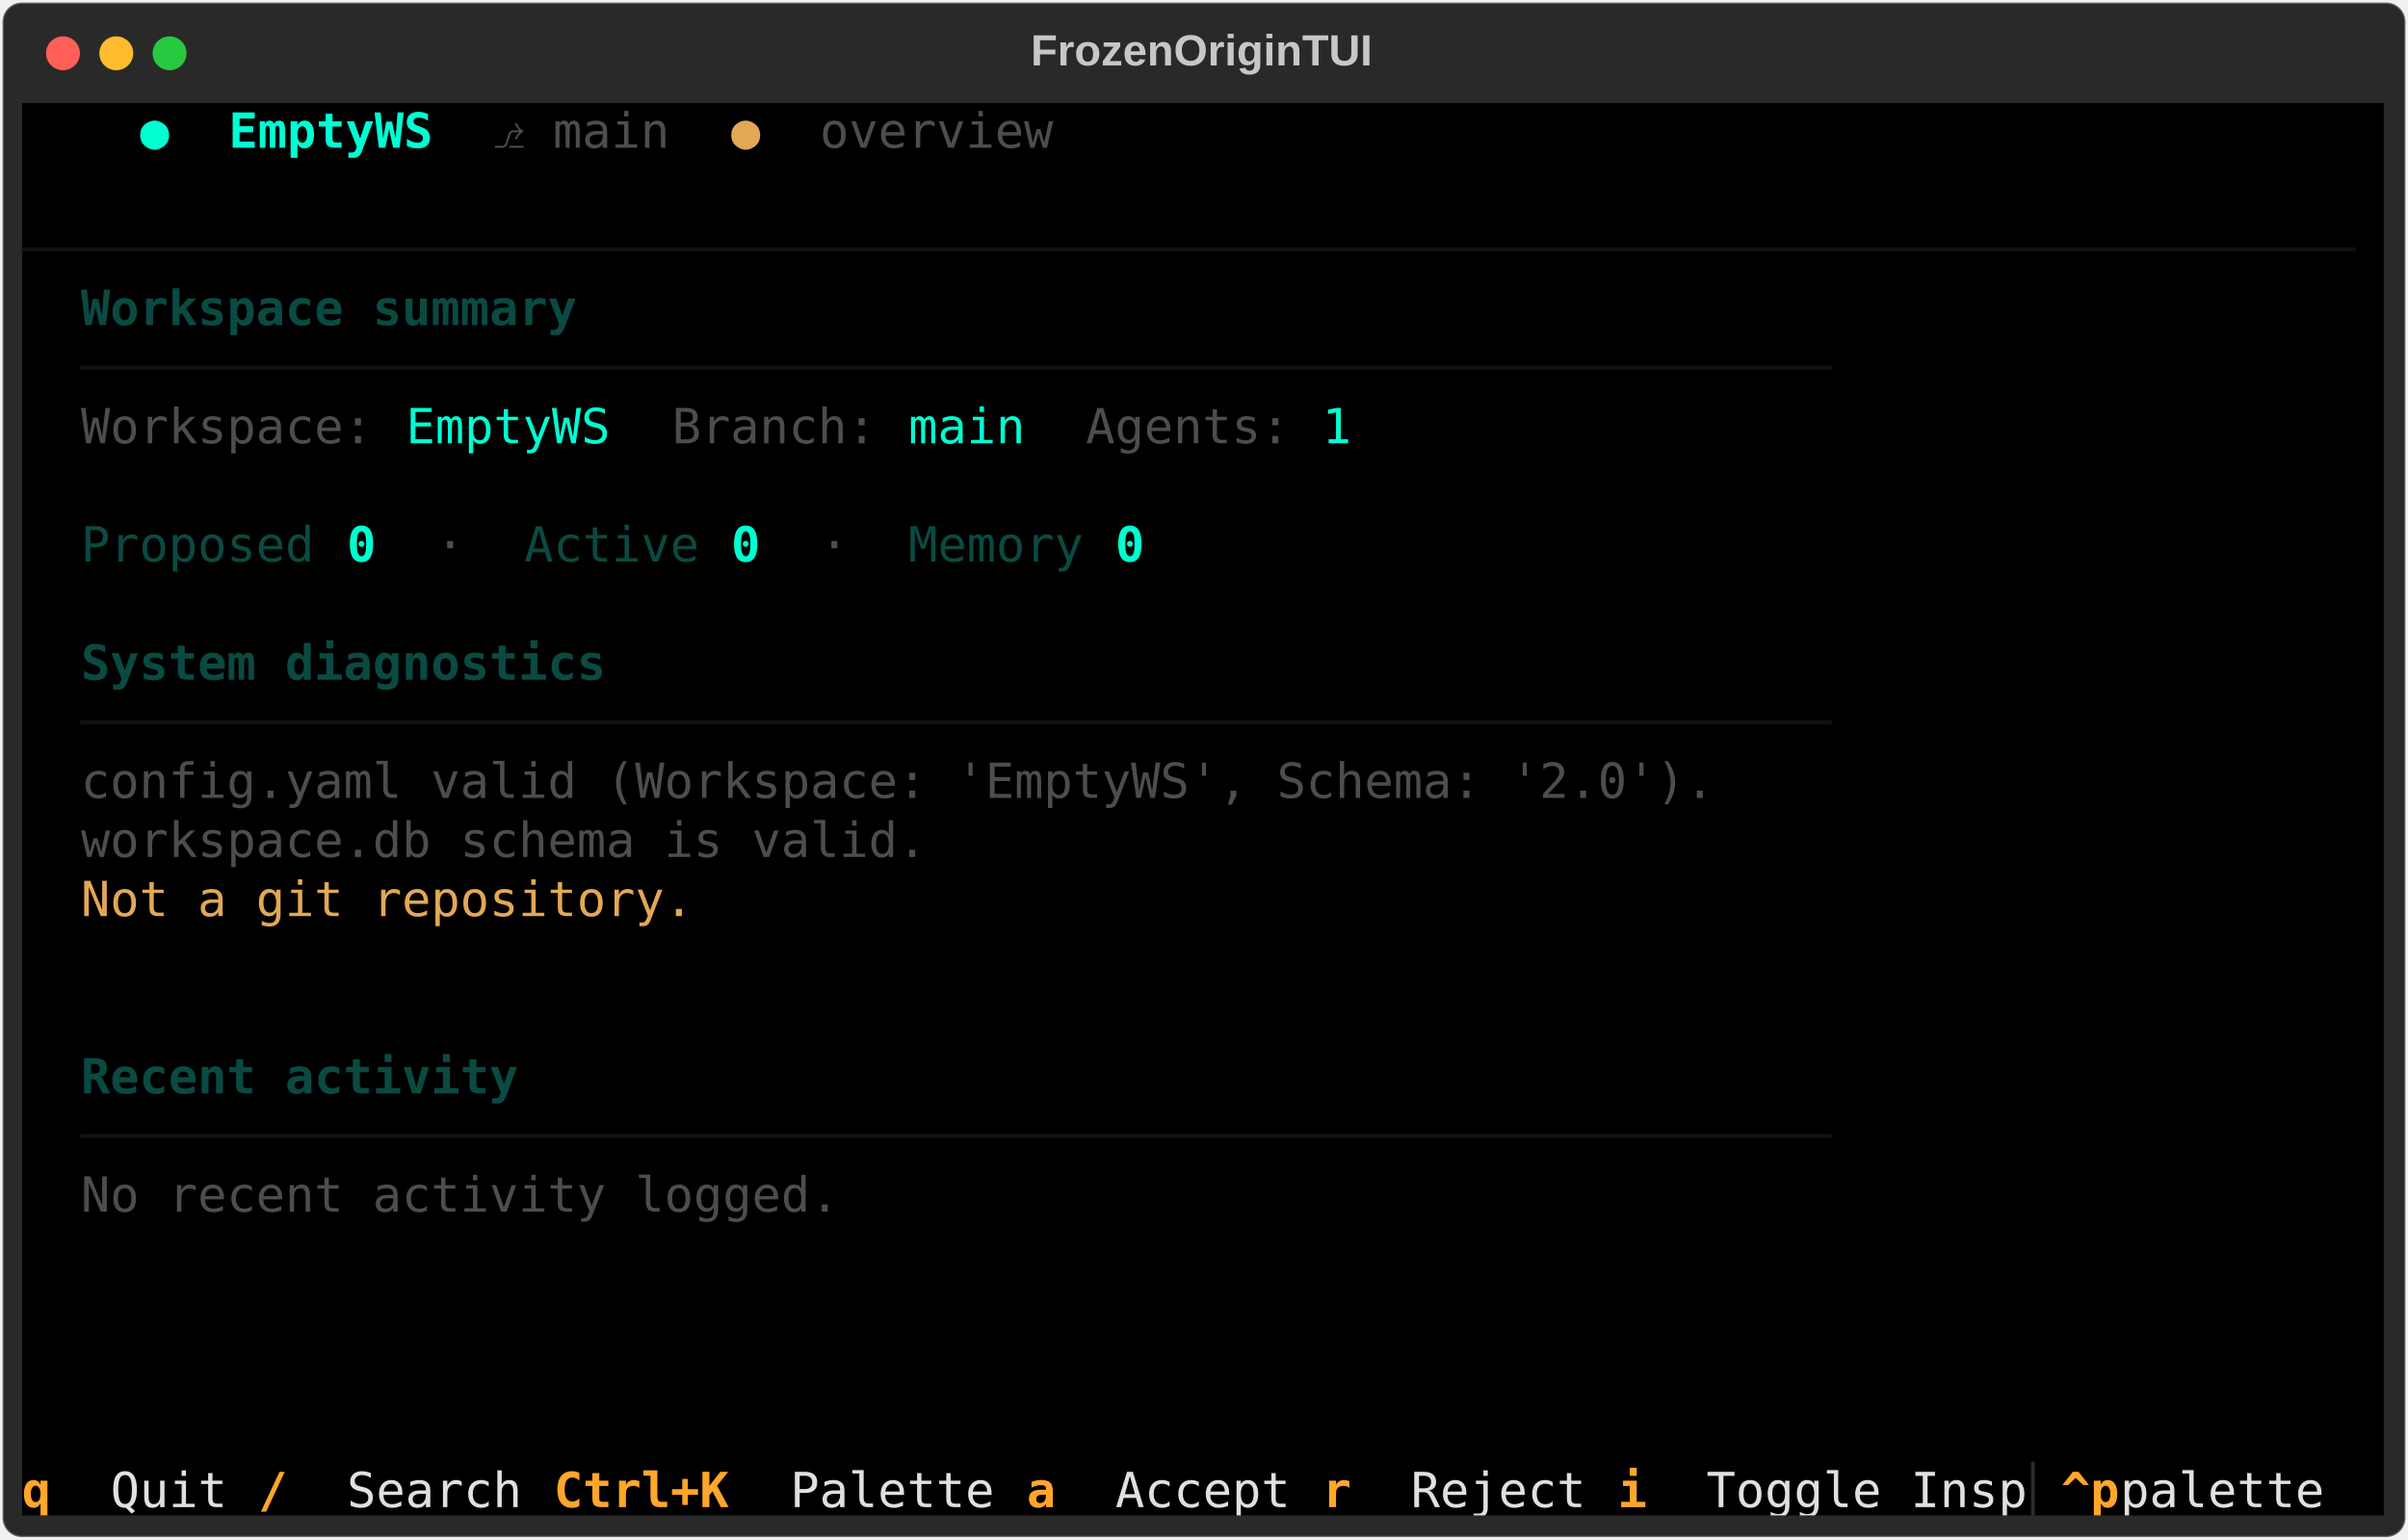
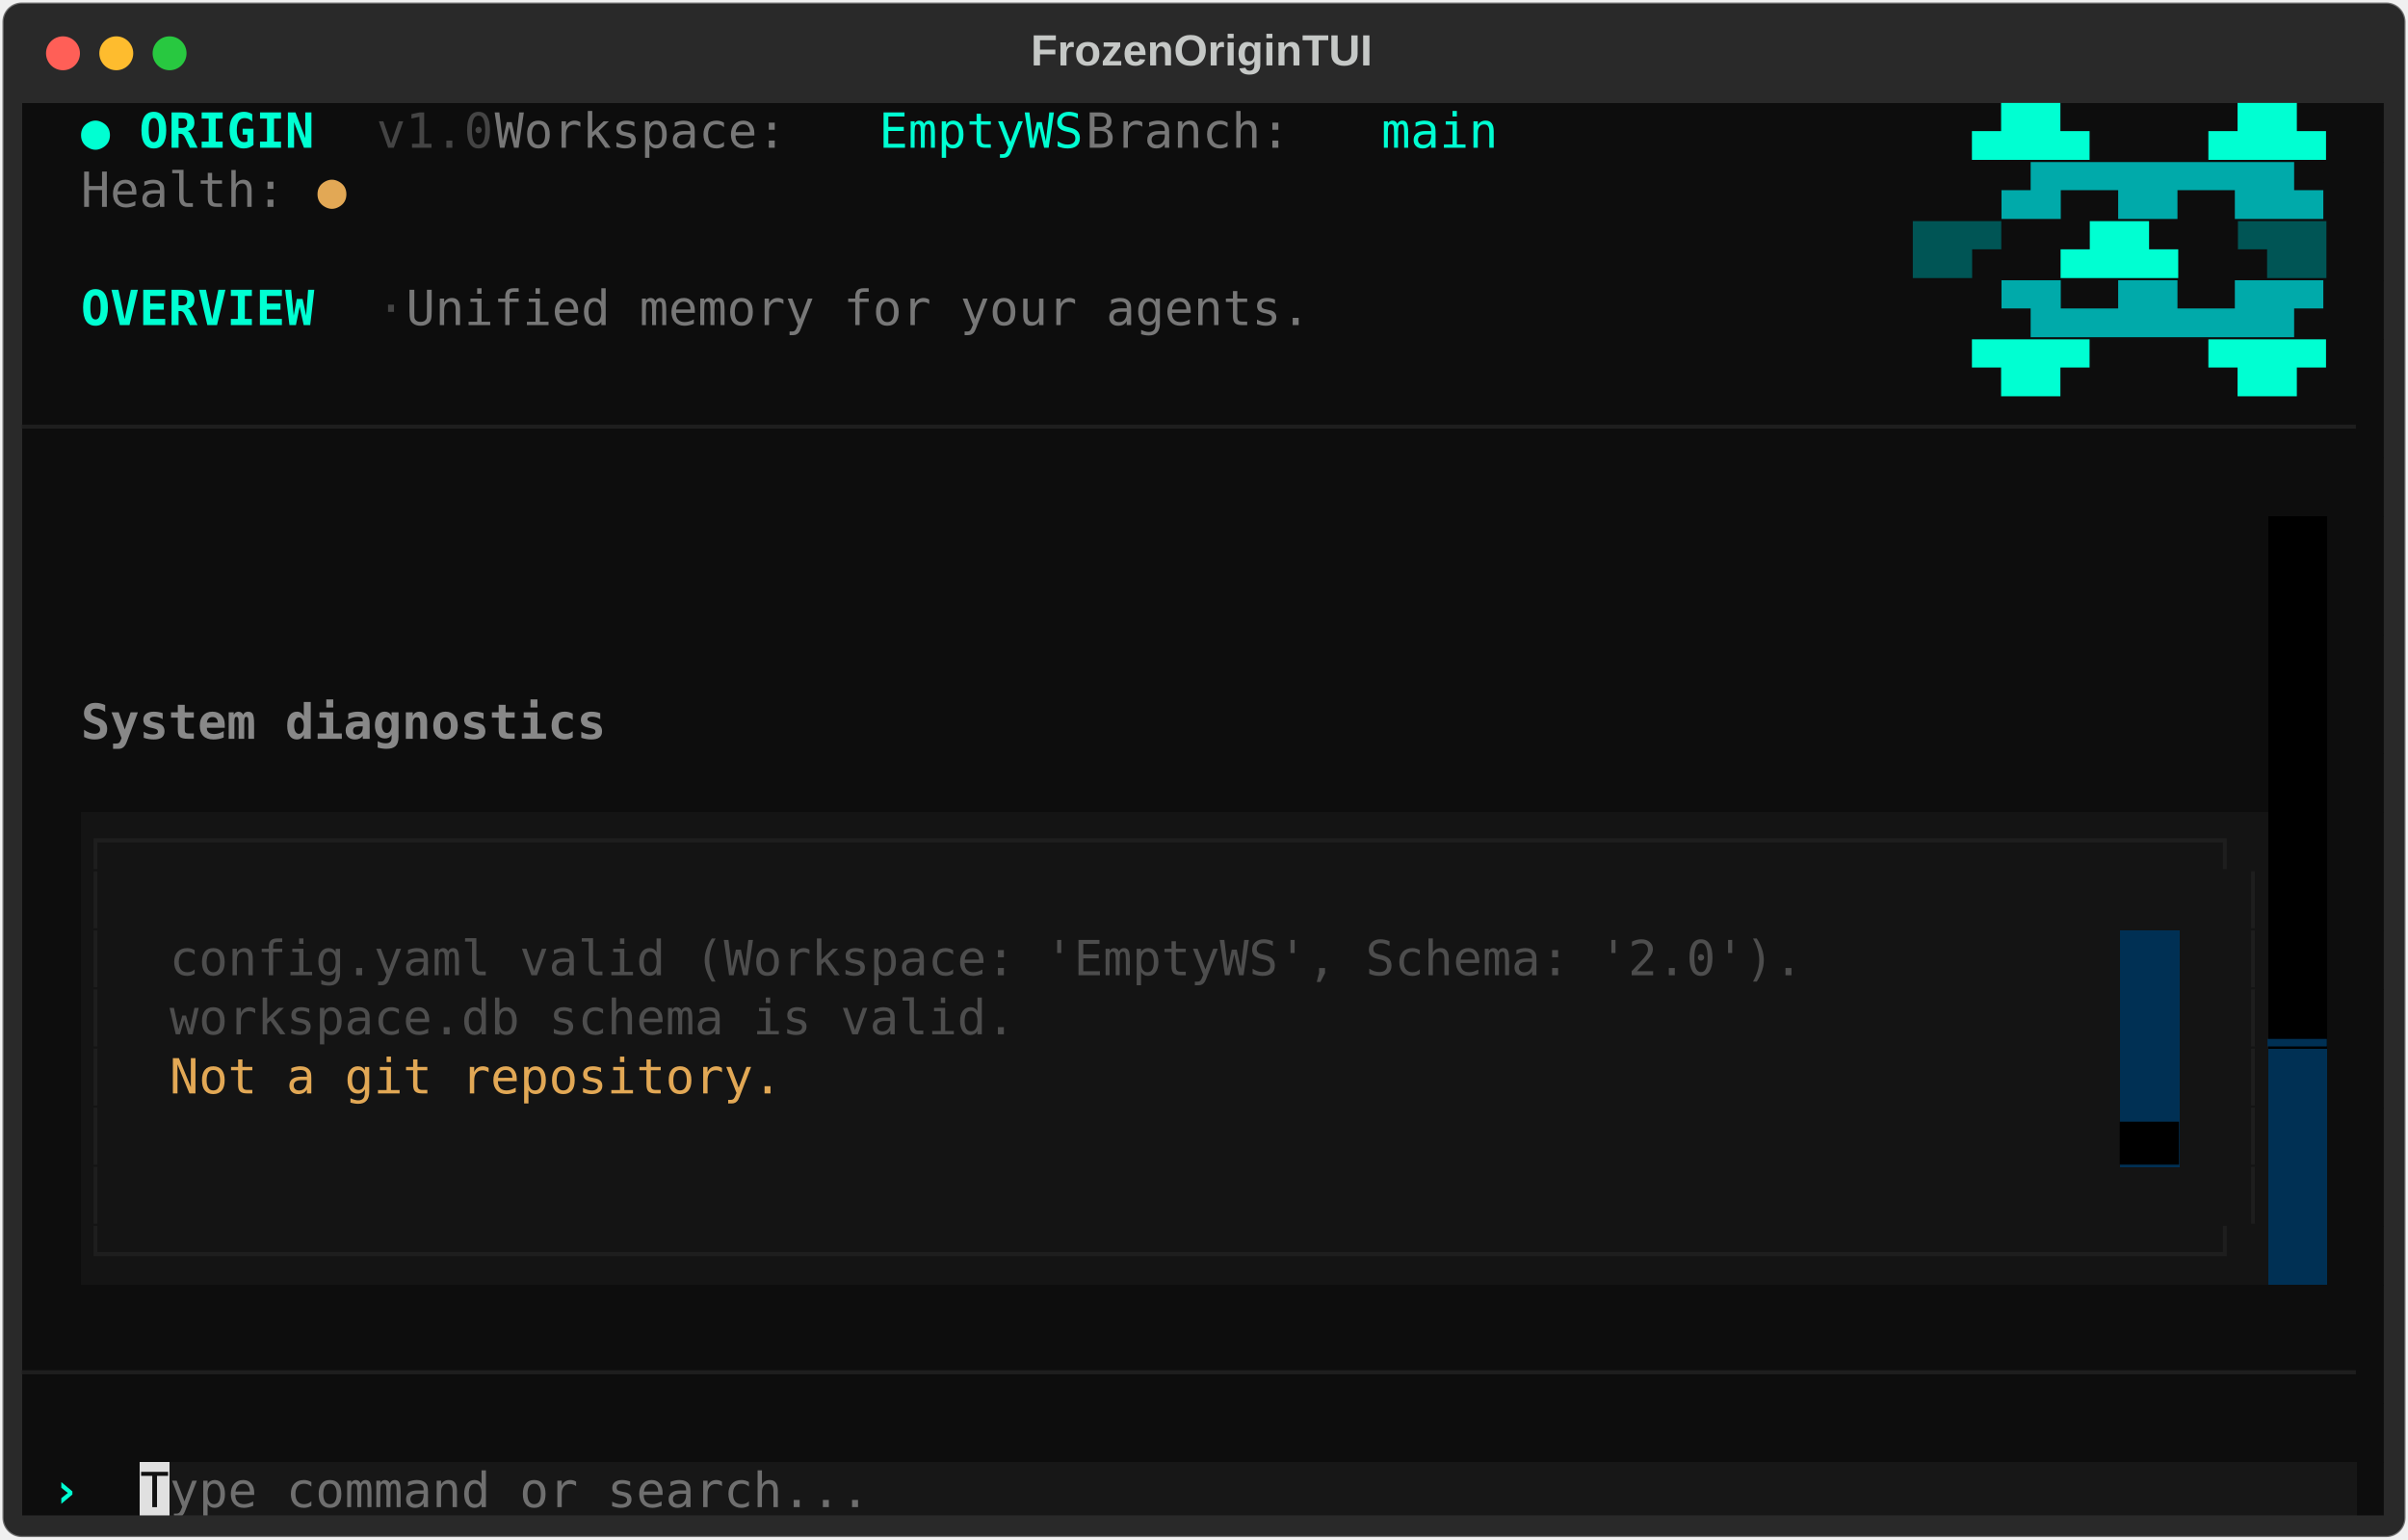
<svg xmlns="http://www.w3.org/2000/svg" class="rich-terminal" viewBox="0 0 994 635.6">
  <style>

    @font-face {
        font-family: "Fira Code";
        src: local("FiraCode-Regular"),
                url("https://cdnjs.cloudflare.com/ajax/libs/firacode/6.2.0/woff2/FiraCode-Regular.woff2") format("woff2"),
                url("https://cdnjs.cloudflare.com/ajax/libs/firacode/6.2.0/woff/FiraCode-Regular.woff") format("woff");
        font-style: normal;
        font-weight: 400;
    }
    @font-face {
        font-family: "Fira Code";
        src: local("FiraCode-Bold"),
                url("https://cdnjs.cloudflare.com/ajax/libs/firacode/6.2.0/woff2/FiraCode-Bold.woff2") format("woff2"),
                url("https://cdnjs.cloudflare.com/ajax/libs/firacode/6.2.0/woff/FiraCode-Bold.woff") format("woff");
        font-style: bold;
        font-weight: 700;
    }

    .terminal-matrix {
        font-family: Fira Code, monospace;
        font-size: 20px;
        line-height: 24.4px;
        font-variant-east-asian: full-width;
    }

    .terminal-title {
        font-size: 18px;
        font-weight: bold;
        font-family: arial;
    }

    .terminal-r1 { fill: #c5c8c6 }
- .terminal-r2 { fill: #4d4d4d }
- .terminal-r3 { fill: #00ffd2;font-weight: bold }
- .terminal-r4 { fill: #e2a855 }
- .terminal-r5 { fill: #111111 }
- .terminal-r6 { fill: #0a4a42;font-weight: bold }
- .terminal-r7 { fill: #e0e0e0 }
- .terminal-r8 { fill: #00ffd2 }
- .terminal-r9 { fill: #0a4a42 }
- .terminal-r10 { fill: #ffa62b;font-weight: bold }
- .terminal-r11 { fill: #2c2c2c }
+ .terminal-r2 { fill: #00ffd2;font-weight: bold }
+ .terminal-r3 { fill: #777777 }
+ .terminal-r4 { fill: #444444 }
+ .terminal-r5 { fill: #00ffd2 }
+ .terminal-r6 { fill: #e2a855 }
+ .terminal-r7 { fill: #00aaaa }
+ .terminal-r8 { fill: #005555 }
+ .terminal-r9 { fill: #1e1e1e }
+ .terminal-r10 { fill: #c0c0c0 }
+ .terminal-r11 { fill: #e0e0e0 }
+ .terminal-r12 { fill: #888888;font-weight: bold }
+ .terminal-r13 { fill: #4d4d4d }
+ .terminal-r14 { fill: #141414 }
+ .terminal-r15 { fill: #003054 }
+ .terminal-r16 { fill: #0d0d0d }
+ .terminal-r17 { fill: #000000 }
+ .terminal-r18 { fill: #121212 }
+ .terminal-r19 { fill: #6f6f6f }
+ .terminal-r20 { fill: #ffffff }
    </style>
  <defs>
    <clipPath id="terminal-clip-terminal">
      <rect x="0" y="0" width="975.0" height="584.6" />
    </clipPath>
    <clipPath id="terminal-line-0">
      <rect x="0" y="1.5" width="976" height="24.65" />
    </clipPath>
    <clipPath id="terminal-line-1">
      <rect x="0" y="25.9" width="976" height="24.65" />
    </clipPath>
    <clipPath id="terminal-line-2">
      <rect x="0" y="50.3" width="976" height="24.65" />
    </clipPath>
    <clipPath id="terminal-line-3">
      <rect x="0" y="74.7" width="976" height="24.65" />
    </clipPath>
    <clipPath id="terminal-line-4">
      <rect x="0" y="99.1" width="976" height="24.65" />
    </clipPath>
    <clipPath id="terminal-line-5">
      <rect x="0" y="123.5" width="976" height="24.65" />
    </clipPath>
    <clipPath id="terminal-line-6">
      <rect x="0" y="147.9" width="976" height="24.65" />
    </clipPath>
    <clipPath id="terminal-line-7">
      <rect x="0" y="172.3" width="976" height="24.65" />
    </clipPath>
    <clipPath id="terminal-line-8">
      <rect x="0" y="196.7" width="976" height="24.65" />
    </clipPath>
    <clipPath id="terminal-line-9">
      <rect x="0" y="221.1" width="976" height="24.65" />
    </clipPath>
    <clipPath id="terminal-line-10">
      <rect x="0" y="245.5" width="976" height="24.65" />
    </clipPath>
    <clipPath id="terminal-line-11">
      <rect x="0" y="269.9" width="976" height="24.65" />
    </clipPath>
    <clipPath id="terminal-line-12">
      <rect x="0" y="294.3" width="976" height="24.65" />
    </clipPath>
    <clipPath id="terminal-line-13">
      <rect x="0" y="318.7" width="976" height="24.65" />
    </clipPath>
    <clipPath id="terminal-line-14">
      <rect x="0" y="343.1" width="976" height="24.65" />
    </clipPath>
    <clipPath id="terminal-line-15">
      <rect x="0" y="367.5" width="976" height="24.65" />
    </clipPath>
    <clipPath id="terminal-line-16">
      <rect x="0" y="391.9" width="976" height="24.65" />
    </clipPath>
    <clipPath id="terminal-line-17">
      <rect x="0" y="416.3" width="976" height="24.65" />
    </clipPath>
    <clipPath id="terminal-line-18">
      <rect x="0" y="440.7" width="976" height="24.65" />
    </clipPath>
    <clipPath id="terminal-line-19">
      <rect x="0" y="465.1" width="976" height="24.65" />
    </clipPath>
    <clipPath id="terminal-line-20">
      <rect x="0" y="489.5" width="976" height="24.65" />
    </clipPath>
    <clipPath id="terminal-line-21">
      <rect x="0" y="513.9" width="976" height="24.65" />
    </clipPath>
    <clipPath id="terminal-line-22">
      <rect x="0" y="538.3" width="976" height="24.65" />
    </clipPath>
  </defs>
  <rect fill="#292929" stroke="rgba(255,255,255,0.35)" stroke-width="1" x="1" y="1" width="992" height="633.6" rx="8" />
  <text class="terminal-title" fill="#c5c8c6" text-anchor="middle" x="496" y="27">FrozenOriginTUI</text>
  <g transform="translate(26,22)">
    <circle cx="0" cy="0" r="7" fill="#ff5f57" />
    <circle cx="22" cy="0" r="7" fill="#febc2e" />
    <circle cx="44" cy="0" r="7" fill="#28c840" />
  </g>
  <g transform="translate(9, 41)" clip-path="url(#terminal-clip-terminal)">
-     <rect fill="#000000" x="0" y="1.5" width="24.4" height="24.65" shape-rendering="crispEdges" />
-     <rect fill="#000000" x="24.4" y="1.5" width="24.4" height="24.65" shape-rendering="crispEdges" />
-     <rect fill="#000000" x="48.8" y="1.5" width="12.2" height="24.65" shape-rendering="crispEdges" />
-     <rect fill="#000000" x="61" y="1.5" width="24.4" height="24.65" shape-rendering="crispEdges" />
-     <rect fill="#000000" x="85.4" y="1.5" width="85.4" height="24.65" shape-rendering="crispEdges" />
-     <rect fill="#000000" x="170.8" y="1.5" width="24.4" height="24.65" shape-rendering="crispEdges" />
-     <rect fill="#000000" x="195.2" y="1.5" width="73.2" height="24.65" shape-rendering="crispEdges" />
-     <rect fill="#000000" x="268.4" y="1.5" width="24.4" height="24.65" shape-rendering="crispEdges" />
-     <rect fill="#000000" x="292.8" y="1.5" width="12.2" height="24.65" shape-rendering="crispEdges" />
-     <rect fill="#000000" x="305" y="1.5" width="24.4" height="24.65" shape-rendering="crispEdges" />
-     <rect fill="#000000" x="329.4" y="1.5" width="97.6" height="24.65" shape-rendering="crispEdges" />
-     <rect fill="#000000" x="427" y="1.5" width="549" height="24.65" shape-rendering="crispEdges" />
-     <rect fill="#000000" x="0" y="25.9" width="24.4" height="24.65" shape-rendering="crispEdges" />
-     <rect fill="#000000" x="24.4" y="25.9" width="927.2" height="24.65" shape-rendering="crispEdges" />
-     <rect fill="#000000" x="951.6" y="25.9" width="24.4" height="24.65" shape-rendering="crispEdges" />
-     <rect fill="#000000" x="0" y="50.3" width="976" height="24.65" shape-rendering="crispEdges" />
-     <rect fill="#000000" x="0" y="74.7" width="24.4" height="24.65" shape-rendering="crispEdges" />
-     <rect fill="#000000" x="24.4" y="74.7" width="207.4" height="24.65" shape-rendering="crispEdges" />
-     <rect fill="#000000" x="231.8" y="74.7" width="744.2" height="24.65" shape-rendering="crispEdges" />
-     <rect fill="#000000" x="0" y="99.1" width="24.4" height="24.65" shape-rendering="crispEdges" />
-     <rect fill="#000000" x="24.4" y="99.1" width="732" height="24.65" shape-rendering="crispEdges" />
-     <rect fill="#000000" x="756.4" y="99.1" width="219.6" height="24.65" shape-rendering="crispEdges" />
-     <rect fill="#000000" x="0" y="123.5" width="24.4" height="24.65" shape-rendering="crispEdges" />
-     <rect fill="#000000" x="24.4" y="123.5" width="122" height="24.65" shape-rendering="crispEdges" />
-     <rect fill="#000000" x="146.4" y="123.5" width="12.2" height="24.65" shape-rendering="crispEdges" />
-     <rect fill="#000000" x="158.6" y="123.5" width="85.4" height="24.65" shape-rendering="crispEdges" />
-     <rect fill="#000000" x="244" y="123.5" width="24.4" height="24.65" shape-rendering="crispEdges" />
-     <rect fill="#000000" x="268.4" y="123.5" width="85.4" height="24.65" shape-rendering="crispEdges" />
-     <rect fill="#000000" x="353.8" y="123.5" width="12.2" height="24.65" shape-rendering="crispEdges" />
-     <rect fill="#000000" x="366" y="123.5" width="48.8" height="24.65" shape-rendering="crispEdges" />
-     <rect fill="#000000" x="414.8" y="123.5" width="24.4" height="24.65" shape-rendering="crispEdges" />
-     <rect fill="#000000" x="439.2" y="123.5" width="85.4" height="24.65" shape-rendering="crispEdges" />
-     <rect fill="#000000" x="524.6" y="123.5" width="12.2" height="24.65" shape-rendering="crispEdges" />
-     <rect fill="#000000" x="536.8" y="123.5" width="12.2" height="24.65" shape-rendering="crispEdges" />
-     <rect fill="#000000" x="549" y="123.5" width="427" height="24.65" shape-rendering="crispEdges" />
-     <rect fill="#000000" x="0" y="147.9" width="976" height="24.65" shape-rendering="crispEdges" />
-     <rect fill="#000000" x="0" y="172.3" width="24.4" height="24.65" shape-rendering="crispEdges" />
-     <rect fill="#000000" x="24.4" y="172.3" width="97.6" height="24.65" shape-rendering="crispEdges" />
-     <rect fill="#000000" x="122" y="172.3" width="12.2" height="24.65" shape-rendering="crispEdges" />
-     <rect fill="#000000" x="134.2" y="172.3" width="12.2" height="24.65" shape-rendering="crispEdges" />
-     <rect fill="#000000" x="146.4" y="172.3" width="24.4" height="24.65" shape-rendering="crispEdges" />
-     <rect fill="#000000" x="170.8" y="172.3" width="12.2" height="24.65" shape-rendering="crispEdges" />
-     <rect fill="#000000" x="183" y="172.3" width="24.4" height="24.65" shape-rendering="crispEdges" />
-     <rect fill="#000000" x="207.4" y="172.3" width="73.2" height="24.65" shape-rendering="crispEdges" />
-     <rect fill="#000000" x="280.6" y="172.3" width="12.2" height="24.65" shape-rendering="crispEdges" />
-     <rect fill="#000000" x="292.8" y="172.3" width="12.2" height="24.65" shape-rendering="crispEdges" />
-     <rect fill="#000000" x="305" y="172.3" width="24.4" height="24.65" shape-rendering="crispEdges" />
-     <rect fill="#000000" x="329.4" y="172.3" width="12.2" height="24.65" shape-rendering="crispEdges" />
-     <rect fill="#000000" x="341.6" y="172.3" width="24.4" height="24.65" shape-rendering="crispEdges" />
-     <rect fill="#000000" x="366" y="172.3" width="73.2" height="24.65" shape-rendering="crispEdges" />
-     <rect fill="#000000" x="439.2" y="172.3" width="12.2" height="24.65" shape-rendering="crispEdges" />
-     <rect fill="#000000" x="451.4" y="172.3" width="12.2" height="24.65" shape-rendering="crispEdges" />
-     <rect fill="#000000" x="463.6" y="172.3" width="512.4" height="24.65" shape-rendering="crispEdges" />
-     <rect fill="#000000" x="0" y="196.7" width="976" height="24.65" shape-rendering="crispEdges" />
-     <rect fill="#000000" x="0" y="221.1" width="24.4" height="24.65" shape-rendering="crispEdges" />
-     <rect fill="#000000" x="24.4" y="221.1" width="219.6" height="24.65" shape-rendering="crispEdges" />
-     <rect fill="#000000" x="244" y="221.1" width="732" height="24.65" shape-rendering="crispEdges" />
-     <rect fill="#000000" x="0" y="245.5" width="24.4" height="24.65" shape-rendering="crispEdges" />
-     <rect fill="#000000" x="24.4" y="245.5" width="732" height="24.65" shape-rendering="crispEdges" />
-     <rect fill="#000000" x="756.4" y="245.5" width="219.6" height="24.65" shape-rendering="crispEdges" />
-     <rect fill="#000000" x="0" y="269.9" width="24.4" height="24.65" shape-rendering="crispEdges" />
-     <rect fill="#000000" x="24.4" y="269.9" width="695.4" height="24.65" shape-rendering="crispEdges" />
-     <rect fill="#000000" x="719.8" y="269.9" width="256.2" height="24.65" shape-rendering="crispEdges" />
-     <rect fill="#000000" x="0" y="294.3" width="24.4" height="24.65" shape-rendering="crispEdges" />
-     <rect fill="#000000" x="24.4" y="294.3" width="366" height="24.65" shape-rendering="crispEdges" />
-     <rect fill="#000000" x="390.4" y="294.3" width="585.6" height="24.65" shape-rendering="crispEdges" />
-     <rect fill="#000000" x="0" y="318.7" width="24.4" height="24.65" shape-rendering="crispEdges" />
-     <rect fill="#000000" x="24.4" y="318.7" width="268.4" height="24.65" shape-rendering="crispEdges" />
-     <rect fill="#000000" x="292.8" y="318.7" width="683.2" height="24.65" shape-rendering="crispEdges" />
-     <rect fill="#000000" x="0" y="343.1" width="24.4" height="24.65" shape-rendering="crispEdges" />
-     <rect fill="#000000" x="24.4" y="343.1" width="0" height="24.65" shape-rendering="crispEdges" />
-     <rect fill="#000000" x="24.4" y="343.1" width="951.6" height="24.65" shape-rendering="crispEdges" />
-     <rect fill="#000000" x="0" y="367.5" width="976" height="24.65" shape-rendering="crispEdges" />
-     <rect fill="#000000" x="0" y="391.9" width="24.4" height="24.65" shape-rendering="crispEdges" />
-     <rect fill="#000000" x="24.4" y="391.9" width="183" height="24.65" shape-rendering="crispEdges" />
-     <rect fill="#000000" x="207.4" y="391.9" width="768.6" height="24.65" shape-rendering="crispEdges" />
-     <rect fill="#000000" x="0" y="416.3" width="24.4" height="24.65" shape-rendering="crispEdges" />
-     <rect fill="#000000" x="24.4" y="416.3" width="732" height="24.65" shape-rendering="crispEdges" />
-     <rect fill="#000000" x="756.4" y="416.3" width="219.6" height="24.65" shape-rendering="crispEdges" />
-     <rect fill="#000000" x="0" y="440.7" width="24.4" height="24.65" shape-rendering="crispEdges" />
-     <rect fill="#000000" x="24.4" y="440.7" width="317.2" height="24.65" shape-rendering="crispEdges" />
-     <rect fill="#000000" x="341.6" y="440.7" width="634.4" height="24.65" shape-rendering="crispEdges" />
-     <rect fill="#000000" x="0" y="465.1" width="976" height="24.65" shape-rendering="crispEdges" />
-     <rect fill="#000000" x="0" y="489.5" width="976" height="24.65" shape-rendering="crispEdges" />
-     <rect fill="#000000" x="0" y="513.9" width="976" height="24.65" shape-rendering="crispEdges" />
-     <rect fill="#000000" x="0" y="538.3" width="976" height="24.65" shape-rendering="crispEdges" />
-     <rect fill="#000000" x="0" y="562.7" width="36.6" height="24.65" shape-rendering="crispEdges" />
-     <rect fill="#000000" x="36.6" y="562.7" width="61" height="24.65" shape-rendering="crispEdges" />
-     <rect fill="#000000" x="97.6" y="562.7" width="36.6" height="24.65" shape-rendering="crispEdges" />
-     <rect fill="#000000" x="134.2" y="562.7" width="85.4" height="24.65" shape-rendering="crispEdges" />
-     <rect fill="#000000" x="219.6" y="562.7" width="97.6" height="24.65" shape-rendering="crispEdges" />
-     <rect fill="#000000" x="317.2" y="562.7" width="97.6" height="24.65" shape-rendering="crispEdges" />
-     <rect fill="#000000" x="414.8" y="562.7" width="36.6" height="24.65" shape-rendering="crispEdges" />
-     <rect fill="#000000" x="451.4" y="562.7" width="85.4" height="24.65" shape-rendering="crispEdges" />
-     <rect fill="#000000" x="536.8" y="562.7" width="36.6" height="24.65" shape-rendering="crispEdges" />
-     <rect fill="#000000" x="573.4" y="562.7" width="85.4" height="24.65" shape-rendering="crispEdges" />
-     <rect fill="#000000" x="658.8" y="562.7" width="36.6" height="24.65" shape-rendering="crispEdges" />
-     <rect fill="#000000" x="695.4" y="562.7" width="134.2" height="24.65" shape-rendering="crispEdges" />
-     <rect fill="#000000" x="829.6" y="562.7" width="12.2" height="24.65" shape-rendering="crispEdges" />
-     <rect fill="#000000" x="841.8" y="562.7" width="24.4" height="24.65" shape-rendering="crispEdges" />
-     <rect fill="#000000" x="866.2" y="562.7" width="97.6" height="24.65" shape-rendering="crispEdges" />
-     <rect fill="#000000" x="963.8" y="562.7" width="12.2" height="24.65" shape-rendering="crispEdges" />
+     <rect fill="#0d0d0d" x="0" y="1.5" width="24.4" height="24.65" shape-rendering="crispEdges" />
+     <rect fill="#0d0d0d" x="24.4" y="1.5" width="97.6" height="24.65" shape-rendering="crispEdges" />
+     <rect fill="#0d0d0d" x="122" y="1.5" width="24.4" height="24.65" shape-rendering="crispEdges" />
+     <rect fill="#0d0d0d" x="146.4" y="1.5" width="48.8" height="24.65" shape-rendering="crispEdges" />
+     <rect fill="#0d0d0d" x="195.2" y="1.5" width="158.6" height="24.65" shape-rendering="crispEdges" />
+     <rect fill="#0d0d0d" x="353.8" y="1.5" width="85.4" height="24.65" shape-rendering="crispEdges" />
+     <rect fill="#0d0d0d" x="439.2" y="1.5" width="122" height="24.65" shape-rendering="crispEdges" />
+     <rect fill="#0d0d0d" x="561.2" y="1.5" width="48.8" height="24.65" shape-rendering="crispEdges" />
+     <rect fill="#0d0d0d" x="610" y="1.5" width="195.2" height="24.65" shape-rendering="crispEdges" />
+     <rect fill="#0d0d0d" x="805.2" y="1.5" width="48.8" height="24.65" shape-rendering="crispEdges" />
+     <rect fill="#0d0d0d" x="854" y="1.5" width="48.8" height="24.65" shape-rendering="crispEdges" />
+     <rect fill="#0d0d0d" x="902.8" y="1.5" width="48.8" height="24.65" shape-rendering="crispEdges" />
+     <rect fill="#0d0d0d" x="951.6" y="1.5" width="24.4" height="24.65" shape-rendering="crispEdges" />
+     <rect fill="#0d0d0d" x="0" y="25.9" width="24.4" height="24.65" shape-rendering="crispEdges" />
+     <rect fill="#0d0d0d" x="24.4" y="25.9" width="97.6" height="24.65" shape-rendering="crispEdges" />
+     <rect fill="#0d0d0d" x="122" y="25.9" width="12.2" height="24.65" shape-rendering="crispEdges" />
+     <rect fill="#0d0d0d" x="134.2" y="25.9" width="683.2" height="24.65" shape-rendering="crispEdges" />
+     <rect fill="#0d0d0d" x="817.4" y="25.9" width="134.2" height="24.65" shape-rendering="crispEdges" />
+     <rect fill="#0d0d0d" x="951.6" y="25.9" width="24.4" height="24.65" shape-rendering="crispEdges" />
+     <rect fill="#0d0d0d" x="0" y="50.3" width="24.4" height="24.65" shape-rendering="crispEdges" />
+     <rect fill="#0d0d0d" x="24.4" y="50.3" width="756.4" height="24.65" shape-rendering="crispEdges" />
+     <rect fill="#0d0d0d" x="780.8" y="50.3" width="36.6" height="24.65" shape-rendering="crispEdges" />
+     <rect fill="#0d0d0d" x="817.4" y="50.3" width="24.4" height="24.65" shape-rendering="crispEdges" />
+     <rect fill="#0d0d0d" x="841.8" y="50.3" width="48.8" height="24.65" shape-rendering="crispEdges" />
+     <rect fill="#0d0d0d" x="890.6" y="50.3" width="24.4" height="24.65" shape-rendering="crispEdges" />
+     <rect fill="#0d0d0d" x="915" y="50.3" width="36.6" height="24.65" shape-rendering="crispEdges" />
+     <rect fill="#0d0d0d" x="951.6" y="50.3" width="24.4" height="24.65" shape-rendering="crispEdges" />
+     <rect fill="#0d0d0d" x="0" y="74.7" width="24.4" height="24.65" shape-rendering="crispEdges" />
+     <rect fill="#0d0d0d" x="24.4" y="74.7" width="97.6" height="24.65" shape-rendering="crispEdges" />
+     <rect fill="#0d0d0d" x="122" y="74.7" width="24.4" height="24.65" shape-rendering="crispEdges" />
+     <rect fill="#0d0d0d" x="146.4" y="74.7" width="12.2" height="24.65" shape-rendering="crispEdges" />
+     <rect fill="#0d0d0d" x="158.6" y="74.7" width="658.8" height="24.65" shape-rendering="crispEdges" />
+     <rect fill="#0d0d0d" x="817.4" y="74.7" width="134.2" height="24.65" shape-rendering="crispEdges" />
+     <rect fill="#0d0d0d" x="951.6" y="74.7" width="24.4" height="24.65" shape-rendering="crispEdges" />
+     <rect fill="#0d0d0d" x="0" y="99.1" width="24.4" height="24.65" shape-rendering="crispEdges" />
+     <rect fill="#0d0d0d" x="24.4" y="99.1" width="780.8" height="24.65" shape-rendering="crispEdges" />
+     <rect fill="#0d0d0d" x="805.2" y="99.1" width="48.8" height="24.65" shape-rendering="crispEdges" />
+     <rect fill="#0d0d0d" x="854" y="99.1" width="48.8" height="24.65" shape-rendering="crispEdges" />
+     <rect fill="#0d0d0d" x="902.8" y="99.1" width="48.8" height="24.65" shape-rendering="crispEdges" />
+     <rect fill="#0d0d0d" x="951.6" y="99.1" width="24.4" height="24.65" shape-rendering="crispEdges" />
+     <rect fill="#0d0d0d" x="0" y="123.5" width="976" height="24.65" shape-rendering="crispEdges" />
+     <rect fill="#0d0d0d" x="0" y="147.9" width="976" height="24.65" shape-rendering="crispEdges" />
+     <rect fill="#0d0d0d" x="0" y="172.3" width="24.4" height="24.65" shape-rendering="crispEdges" />
+     <rect fill="#0d0d0d" x="24.4" y="172.3" width="0" height="24.65" shape-rendering="crispEdges" />
+     <rect fill="#0d0d0d" x="24.4" y="172.3" width="902.8" height="24.65" shape-rendering="crispEdges" />
+     <rect fill="#000000" x="927.2" y="172.3" width="24.4" height="24.65" shape-rendering="crispEdges" />
+     <rect fill="#0d0d0d" x="951.6" y="172.3" width="24.4" height="24.65" shape-rendering="crispEdges" />
+     <rect fill="#0d0d0d" x="0" y="196.7" width="927.2" height="24.65" shape-rendering="crispEdges" />
+     <rect fill="#000000" x="927.2" y="196.7" width="24.4" height="24.65" shape-rendering="crispEdges" />
+     <rect fill="#0d0d0d" x="951.6" y="196.7" width="24.4" height="24.65" shape-rendering="crispEdges" />
+     <rect fill="#0d0d0d" x="0" y="221.1" width="927.2" height="24.65" shape-rendering="crispEdges" />
+     <rect fill="#000000" x="927.2" y="221.1" width="24.4" height="24.65" shape-rendering="crispEdges" />
+     <rect fill="#0d0d0d" x="951.6" y="221.1" width="24.4" height="24.65" shape-rendering="crispEdges" />
+     <rect fill="#0d0d0d" x="0" y="245.5" width="24.4" height="24.65" shape-rendering="crispEdges" />
+     <rect fill="#0d0d0d" x="24.4" y="245.5" width="219.6" height="24.65" shape-rendering="crispEdges" />
+     <rect fill="#0d0d0d" x="244" y="245.5" width="683.2" height="24.65" shape-rendering="crispEdges" />
+     <rect fill="#000000" x="927.2" y="245.5" width="24.4" height="24.65" shape-rendering="crispEdges" />
+     <rect fill="#0d0d0d" x="951.6" y="245.5" width="24.4" height="24.65" shape-rendering="crispEdges" />
+     <rect fill="#0d0d0d" x="0" y="269.9" width="927.2" height="24.65" shape-rendering="crispEdges" />
+     <rect fill="#000000" x="927.2" y="269.9" width="24.4" height="24.65" shape-rendering="crispEdges" />
+     <rect fill="#0d0d0d" x="951.6" y="269.9" width="24.4" height="24.65" shape-rendering="crispEdges" />
+     <rect fill="#0d0d0d" x="0" y="294.3" width="24.4" height="24.65" shape-rendering="crispEdges" />
+     <rect fill="#141414" x="24.4" y="294.3" width="902.8" height="24.65" shape-rendering="crispEdges" />
+     <rect fill="#000000" x="927.2" y="294.3" width="24.4" height="24.65" shape-rendering="crispEdges" />
+     <rect fill="#0d0d0d" x="951.6" y="294.3" width="24.4" height="24.65" shape-rendering="crispEdges" />
+     <rect fill="#0d0d0d" x="0" y="318.7" width="24.4" height="24.65" shape-rendering="crispEdges" />
+     <rect fill="#141414" x="24.4" y="318.7" width="12.2" height="24.65" shape-rendering="crispEdges" />
+     <rect fill="#141414" x="36.6" y="318.7" width="878.4" height="24.65" shape-rendering="crispEdges" />
+     <rect fill="#141414" x="915" y="318.7" width="12.2" height="24.65" shape-rendering="crispEdges" />
+     <rect fill="#000000" x="927.2" y="318.7" width="24.4" height="24.65" shape-rendering="crispEdges" />
+     <rect fill="#0d0d0d" x="951.6" y="318.7" width="24.4" height="24.65" shape-rendering="crispEdges" />
+     <rect fill="#0d0d0d" x="0" y="343.1" width="24.4" height="24.65" shape-rendering="crispEdges" />
+     <rect fill="#141414" x="24.4" y="343.1" width="12.2" height="24.65" shape-rendering="crispEdges" />
+     <rect fill="#141414" x="36.6" y="343.1" width="24.4" height="24.65" shape-rendering="crispEdges" />
+     <rect fill="#141414" x="61" y="343.1" width="695.4" height="24.65" shape-rendering="crispEdges" />
+     <rect fill="#141414" x="756.4" y="343.1" width="109.8" height="24.65" shape-rendering="crispEdges" />
+     <rect fill="#003054" x="866.2" y="343.1" width="24.4" height="24.65" shape-rendering="crispEdges" />
+     <rect fill="#141414" x="890.6" y="343.1" width="24.4" height="24.65" shape-rendering="crispEdges" />
+     <rect fill="#141414" x="915" y="343.1" width="12.2" height="24.65" shape-rendering="crispEdges" />
+     <rect fill="#000000" x="927.2" y="343.1" width="24.4" height="24.65" shape-rendering="crispEdges" />
+     <rect fill="#0d0d0d" x="951.6" y="343.1" width="24.4" height="24.65" shape-rendering="crispEdges" />
+     <rect fill="#0d0d0d" x="0" y="367.5" width="24.4" height="24.65" shape-rendering="crispEdges" />
+     <rect fill="#141414" x="24.4" y="367.5" width="12.2" height="24.65" shape-rendering="crispEdges" />
+     <rect fill="#141414" x="36.6" y="367.5" width="24.4" height="24.65" shape-rendering="crispEdges" />
+     <rect fill="#141414" x="61" y="367.5" width="366" height="24.65" shape-rendering="crispEdges" />
+     <rect fill="#141414" x="427" y="367.5" width="439.2" height="24.65" shape-rendering="crispEdges" />
+     <rect fill="#003054" x="866.2" y="367.5" width="24.4" height="24.65" shape-rendering="crispEdges" />
+     <rect fill="#141414" x="890.6" y="367.5" width="24.4" height="24.65" shape-rendering="crispEdges" />
+     <rect fill="#141414" x="915" y="367.5" width="12.2" height="24.65" shape-rendering="crispEdges" />
+     <rect fill="#000000" x="927.2" y="367.5" width="24.4" height="24.65" shape-rendering="crispEdges" />
+     <rect fill="#0d0d0d" x="951.6" y="367.5" width="24.4" height="24.65" shape-rendering="crispEdges" />
+     <rect fill="#0d0d0d" x="0" y="391.9" width="24.4" height="24.65" shape-rendering="crispEdges" />
+     <rect fill="#141414" x="24.4" y="391.9" width="12.2" height="24.65" shape-rendering="crispEdges" />
+     <rect fill="#141414" x="36.6" y="391.9" width="24.4" height="24.65" shape-rendering="crispEdges" />
+     <rect fill="#141414" x="61" y="391.9" width="268.4" height="24.65" shape-rendering="crispEdges" />
+     <rect fill="#141414" x="329.4" y="391.9" width="536.8" height="24.65" shape-rendering="crispEdges" />
+     <rect fill="#003054" x="866.2" y="391.9" width="24.4" height="24.65" shape-rendering="crispEdges" />
+     <rect fill="#141414" x="890.6" y="391.9" width="24.4" height="24.65" shape-rendering="crispEdges" />
+     <rect fill="#141414" x="915" y="391.9" width="12.2" height="24.65" shape-rendering="crispEdges" />
+     <rect fill="#003054" x="927.2" y="391.9" width="24.4" height="24.65" shape-rendering="crispEdges" />
+     <rect fill="#0d0d0d" x="951.6" y="391.9" width="24.4" height="24.65" shape-rendering="crispEdges" />
+     <rect fill="#0d0d0d" x="0" y="416.3" width="24.4" height="24.65" shape-rendering="crispEdges" />
+     <rect fill="#141414" x="24.4" y="416.3" width="12.2" height="24.65" shape-rendering="crispEdges" />
+     <rect fill="#141414" x="36.6" y="416.3" width="24.4" height="24.65" shape-rendering="crispEdges" />
+     <rect fill="#141414" x="61" y="416.3" width="0" height="24.65" shape-rendering="crispEdges" />
+     <rect fill="#141414" x="61" y="416.3" width="805.2" height="24.65" shape-rendering="crispEdges" />
+     <rect fill="#003054" x="866.2" y="416.3" width="24.4" height="24.65" shape-rendering="crispEdges" />
+     <rect fill="#141414" x="890.6" y="416.3" width="24.4" height="24.65" shape-rendering="crispEdges" />
+     <rect fill="#141414" x="915" y="416.3" width="12.2" height="24.65" shape-rendering="crispEdges" />
+     <rect fill="#003054" x="927.2" y="416.3" width="24.4" height="24.65" shape-rendering="crispEdges" />
+     <rect fill="#0d0d0d" x="951.6" y="416.3" width="24.4" height="24.65" shape-rendering="crispEdges" />
+     <rect fill="#0d0d0d" x="0" y="440.7" width="24.4" height="24.65" shape-rendering="crispEdges" />
+     <rect fill="#141414" x="24.4" y="440.7" width="12.2" height="24.65" shape-rendering="crispEdges" />
+     <rect fill="#141414" x="36.6" y="440.7" width="878.4" height="24.65" shape-rendering="crispEdges" />
+     <rect fill="#141414" x="915" y="440.7" width="12.2" height="24.65" shape-rendering="crispEdges" />
+     <rect fill="#003054" x="927.2" y="440.7" width="24.4" height="24.65" shape-rendering="crispEdges" />
+     <rect fill="#0d0d0d" x="951.6" y="440.7" width="24.4" height="24.65" shape-rendering="crispEdges" />
+     <rect fill="#0d0d0d" x="0" y="465.1" width="24.4" height="24.65" shape-rendering="crispEdges" />
+     <rect fill="#141414" x="24.4" y="465.1" width="902.8" height="24.65" shape-rendering="crispEdges" />
+     <rect fill="#003054" x="927.2" y="465.1" width="24.4" height="24.65" shape-rendering="crispEdges" />
+     <rect fill="#0d0d0d" x="951.6" y="465.1" width="24.4" height="24.65" shape-rendering="crispEdges" />
+     <rect fill="#0d0d0d" x="0" y="489.5" width="976" height="24.65" shape-rendering="crispEdges" />
+     <rect fill="#0d0d0d" x="0" y="513.9" width="976" height="24.65" shape-rendering="crispEdges" />
+     <rect fill="#0d0d0d" x="0" y="538.3" width="976" height="24.65" shape-rendering="crispEdges" />
+     <rect fill="#0d0d0d" x="0" y="562.7" width="12.2" height="24.65" shape-rendering="crispEdges" />
+     <rect fill="#0d0d0d" x="12.2" y="562.7" width="36.6" height="24.65" shape-rendering="crispEdges" />
+     <rect fill="#e0e0e0" x="48.8" y="562.7" width="12.2" height="24.65" shape-rendering="crispEdges" />
+     <rect fill="#171717" x="61" y="562.7" width="292.8" height="24.65" shape-rendering="crispEdges" />
+     <rect fill="#171717" x="353.8" y="562.7" width="610" height="24.65" shape-rendering="crispEdges" />
+     <rect fill="#0d0d0d" x="963.8" y="562.7" width="12.2" height="24.65" shape-rendering="crispEdges" />
    <g class="terminal-matrix">
-       <text class="terminal-r3" x="48.8" y="20" textLength="12.2" clip-path="url(#terminal-line-0)">●</text>
-       <text class="terminal-r3" x="85.4" y="20" textLength="85.4" clip-path="url(#terminal-line-0)">EmptyWS</text>
-       <text class="terminal-r2" x="195.2" y="20" textLength="73.2" clip-path="url(#terminal-line-0)">⎇ main</text>
-       <text class="terminal-r4" x="292.8" y="20" textLength="12.2" clip-path="url(#terminal-line-0)">●</text>
-       <text class="terminal-r2" x="329.4" y="20" textLength="97.6" clip-path="url(#terminal-line-0)">overview</text>
+       <text class="terminal-r2" x="24.4" y="20" textLength="97.6" clip-path="url(#terminal-line-0)">● ORIGIN</text>
+       <text class="terminal-r4" x="146.4" y="20" textLength="48.8" clip-path="url(#terminal-line-0)">v1.0</text>
+       <text class="terminal-r3" x="195.2" y="20" textLength="158.6" clip-path="url(#terminal-line-0)">  Workspace: </text>
+       <text class="terminal-r5" x="353.8" y="20" textLength="85.4" clip-path="url(#terminal-line-0)">EmptyWS</text>
+       <text class="terminal-r3" x="439.2" y="20" textLength="122" clip-path="url(#terminal-line-0)">  Branch: </text>
+       <text class="terminal-r5" x="561.2" y="20" textLength="48.8" clip-path="url(#terminal-line-0)">main</text>
+       <text class="terminal-r5" x="805.2" y="20" textLength="48.8" clip-path="url(#terminal-line-0)">▄██▄</text>
+       <text class="terminal-r5" x="902.8" y="20" textLength="48.8" clip-path="url(#terminal-line-0)">▄██▄</text>
      <text class="terminal-r1" x="976" y="20" textLength="12.2" clip-path="url(#terminal-line-0)">
</text>
+       <text class="terminal-r3" x="24.4" y="44.4" textLength="97.6" clip-path="url(#terminal-line-1)">Health: </text>
+       <text class="terminal-r6" x="122" y="44.4" textLength="12.2" clip-path="url(#terminal-line-1)">●</text>
+       <text class="terminal-r7" x="817.4" y="44.4" textLength="134.2" clip-path="url(#terminal-line-1)">▄█▀▀██▀▀██▄</text>
      <text class="terminal-r1" x="976" y="44.4" textLength="12.2" clip-path="url(#terminal-line-1)">
</text>
-       <text class="terminal-r5" x="0" y="68.8" textLength="976" clip-path="url(#terminal-line-2)">────────────────────────────────────────────────────────────────────────────────</text>
+       <text class="terminal-r8" x="780.8" y="68.8" textLength="36.6" clip-path="url(#terminal-line-2)">██▀</text>
+       <text class="terminal-r5" x="841.8" y="68.8" textLength="48.8" clip-path="url(#terminal-line-2)">▄██▄</text>
+       <text class="terminal-r8" x="915" y="68.8" textLength="36.6" clip-path="url(#terminal-line-2)">▀██</text>
      <text class="terminal-r1" x="976" y="68.8" textLength="12.2" clip-path="url(#terminal-line-2)">
</text>
-       <text class="terminal-r6" x="24.4" y="93.2" textLength="207.4" clip-path="url(#terminal-line-3)">Workspace summary</text>
+       <text class="terminal-r2" x="24.4" y="93.2" textLength="97.6" clip-path="url(#terminal-line-3)">OVERVIEW</text>
+       <text class="terminal-r4" x="146.4" y="93.2" textLength="12.2" clip-path="url(#terminal-line-3)">·</text>
+       <text class="terminal-r3" x="158.6" y="93.2" textLength="658.8" clip-path="url(#terminal-line-3)">  Unified memory for your agents.                     </text>
+       <text class="terminal-r7" x="817.4" y="93.2" textLength="134.2" clip-path="url(#terminal-line-3)">▀█▄▄██▄▄██▀</text>
      <text class="terminal-r1" x="976" y="93.2" textLength="12.2" clip-path="url(#terminal-line-3)">
</text>
-       <text class="terminal-r5" x="24.4" y="117.6" textLength="732" clip-path="url(#terminal-line-4)">────────────────────────────────────────────────────────────</text>
+       <text class="terminal-r5" x="805.2" y="117.6" textLength="48.8" clip-path="url(#terminal-line-4)">▀██▀</text>
+       <text class="terminal-r5" x="902.8" y="117.6" textLength="48.8" clip-path="url(#terminal-line-4)">▀██▀</text>
      <text class="terminal-r1" x="976" y="117.6" textLength="12.2" clip-path="url(#terminal-line-4)">
</text>
-       <text class="terminal-r2" x="24.4" y="142" textLength="122" clip-path="url(#terminal-line-5)">Workspace:</text>
-       <text class="terminal-r8" x="158.6" y="142" textLength="85.4" clip-path="url(#terminal-line-5)">EmptyWS</text>
-       <text class="terminal-r2" x="268.4" y="142" textLength="85.4" clip-path="url(#terminal-line-5)">Branch:</text>
-       <text class="terminal-r8" x="366" y="142" textLength="48.8" clip-path="url(#terminal-line-5)">main</text>
-       <text class="terminal-r2" x="439.2" y="142" textLength="85.4" clip-path="url(#terminal-line-5)">Agents:</text>
-       <text class="terminal-r8" x="536.8" y="142" textLength="12.2" clip-path="url(#terminal-line-5)">1</text>
+       <text class="terminal-r9" x="0" y="142" textLength="976" clip-path="url(#terminal-line-5)">────────────────────────────────────────────────────────────────────────────────</text>
      <text class="terminal-r1" x="976" y="142" textLength="12.2" clip-path="url(#terminal-line-5)">
</text>
      <text class="terminal-r1" x="976" y="166.4" textLength="12.2" clip-path="url(#terminal-line-6)">
</text>
-       <text class="terminal-r9" x="24.4" y="190.8" textLength="97.6" clip-path="url(#terminal-line-7)">Proposed</text>
-       <text class="terminal-r3" x="134.2" y="190.8" textLength="12.2" clip-path="url(#terminal-line-7)">0</text>
-       <text class="terminal-r2" x="170.8" y="190.8" textLength="12.2" clip-path="url(#terminal-line-7)">·</text>
-       <text class="terminal-r9" x="207.4" y="190.8" textLength="73.2" clip-path="url(#terminal-line-7)">Active</text>
-       <text class="terminal-r3" x="292.8" y="190.8" textLength="12.2" clip-path="url(#terminal-line-7)">0</text>
-       <text class="terminal-r2" x="329.4" y="190.8" textLength="12.2" clip-path="url(#terminal-line-7)">·</text>
-       <text class="terminal-r9" x="366" y="190.8" textLength="73.2" clip-path="url(#terminal-line-7)">Memory</text>
-       <text class="terminal-r3" x="451.4" y="190.8" textLength="12.2" clip-path="url(#terminal-line-7)">0</text>
      <text class="terminal-r1" x="976" y="190.8" textLength="12.2" clip-path="url(#terminal-line-7)">
</text>
      <text class="terminal-r1" x="976" y="215.2" textLength="12.2" clip-path="url(#terminal-line-8)">
</text>
-       <text class="terminal-r6" x="24.4" y="239.6" textLength="219.6" clip-path="url(#terminal-line-9)">System diagnostics</text>
      <text class="terminal-r1" x="976" y="239.6" textLength="12.2" clip-path="url(#terminal-line-9)">
</text>
-       <text class="terminal-r5" x="24.4" y="264" textLength="732" clip-path="url(#terminal-line-10)">────────────────────────────────────────────────────────────</text>
+       <text class="terminal-r12" x="24.4" y="264" textLength="219.6" clip-path="url(#terminal-line-10)">System diagnostics</text>
      <text class="terminal-r1" x="976" y="264" textLength="12.2" clip-path="url(#terminal-line-10)">
</text>
-       <text class="terminal-r2" x="24.4" y="288.4" textLength="695.4" clip-path="url(#terminal-line-11)"> config.yaml valid (Workspace: 'EmptyWS', Schema: '2.0').</text>
      <text class="terminal-r1" x="976" y="288.4" textLength="12.2" clip-path="url(#terminal-line-11)">
</text>
-       <text class="terminal-r2" x="24.4" y="312.8" textLength="366" clip-path="url(#terminal-line-12)"> workspace.db schema is valid.</text>
+       <text class="terminal-r9" x="24.4" y="312.8" textLength="902.8" clip-path="url(#terminal-line-12)">┌────────────────────────────────────────────────────────────────────────┐</text>
      <text class="terminal-r1" x="976" y="312.8" textLength="12.2" clip-path="url(#terminal-line-12)">
</text>
-       <text class="terminal-r4" x="24.4" y="337.2" textLength="268.4" clip-path="url(#terminal-line-13)"> Not a git repository.</text>
+       <text class="terminal-r9" x="24.4" y="337.2" textLength="12.2" clip-path="url(#terminal-line-13)">│</text>
+       <text class="terminal-r9" x="915" y="337.2" textLength="12.2" clip-path="url(#terminal-line-13)">│</text>
      <text class="terminal-r1" x="976" y="337.2" textLength="12.2" clip-path="url(#terminal-line-13)">
</text>
+       <text class="terminal-r9" x="24.4" y="361.6" textLength="12.2" clip-path="url(#terminal-line-14)">│</text>
+       <text class="terminal-r13" x="61" y="361.6" textLength="695.4" clip-path="url(#terminal-line-14)"> config.yaml valid (Workspace: 'EmptyWS', Schema: '2.0').</text>
+       <text class="terminal-r9" x="915" y="361.6" textLength="12.2" clip-path="url(#terminal-line-14)">│</text>
      <text class="terminal-r1" x="976" y="361.6" textLength="12.2" clip-path="url(#terminal-line-14)">
</text>
+       <text class="terminal-r9" x="24.4" y="386" textLength="12.2" clip-path="url(#terminal-line-15)">│</text>
+       <text class="terminal-r13" x="61" y="386" textLength="366" clip-path="url(#terminal-line-15)"> workspace.db schema is valid.</text>
+       <text class="terminal-r9" x="915" y="386" textLength="12.2" clip-path="url(#terminal-line-15)">│</text>
+       <text class="terminal-r15" x="927.2" y="386" textLength="24.4" clip-path="url(#terminal-line-15)">▁▁</text>
      <text class="terminal-r1" x="976" y="386" textLength="12.2" clip-path="url(#terminal-line-15)">
</text>
-       <text class="terminal-r6" x="24.4" y="410.4" textLength="183" clip-path="url(#terminal-line-16)">Recent activity</text>
+       <text class="terminal-r9" x="24.4" y="410.4" textLength="12.2" clip-path="url(#terminal-line-16)">│</text>
+       <text class="terminal-r6" x="61" y="410.4" textLength="268.4" clip-path="url(#terminal-line-16)"> Not a git repository.</text>
+       <text class="terminal-r9" x="915" y="410.4" textLength="12.2" clip-path="url(#terminal-line-16)">│</text>
      <text class="terminal-r1" x="976" y="410.4" textLength="12.2" clip-path="url(#terminal-line-16)">
</text>
-       <text class="terminal-r5" x="24.4" y="434.8" textLength="732" clip-path="url(#terminal-line-17)">────────────────────────────────────────────────────────────</text>
+       <text class="terminal-r9" x="24.4" y="434.8" textLength="12.2" clip-path="url(#terminal-line-17)">│</text>
+       <text class="terminal-r17" x="866.2" y="434.8" textLength="24.4" clip-path="url(#terminal-line-17)">▆▆</text>
+       <text class="terminal-r9" x="915" y="434.8" textLength="12.2" clip-path="url(#terminal-line-17)">│</text>
      <text class="terminal-r1" x="976" y="434.8" textLength="12.2" clip-path="url(#terminal-line-17)">
</text>
-       <text class="terminal-r2" x="24.4" y="459.2" textLength="317.2" clip-path="url(#terminal-line-18)">No recent activity logged.</text>
+       <text class="terminal-r9" x="24.4" y="459.2" textLength="12.2" clip-path="url(#terminal-line-18)">│</text>
+       <text class="terminal-r9" x="915" y="459.2" textLength="12.2" clip-path="url(#terminal-line-18)">│</text>
      <text class="terminal-r1" x="976" y="459.2" textLength="12.2" clip-path="url(#terminal-line-18)">
</text>
+       <text class="terminal-r9" x="24.4" y="483.6" textLength="902.8" clip-path="url(#terminal-line-19)">└────────────────────────────────────────────────────────────────────────┘</text>
      <text class="terminal-r1" x="976" y="483.6" textLength="12.2" clip-path="url(#terminal-line-19)">
</text>
      <text class="terminal-r1" x="976" y="508" textLength="12.2" clip-path="url(#terminal-line-20)">
</text>
+       <text class="terminal-r9" x="0" y="532.4" textLength="976" clip-path="url(#terminal-line-21)">────────────────────────────────────────────────────────────────────────────────</text>
      <text class="terminal-r1" x="976" y="532.4" textLength="12.2" clip-path="url(#terminal-line-21)">
</text>
      <text class="terminal-r1" x="976" y="556.8" textLength="12.2" clip-path="url(#terminal-line-22)">
</text>
-       <text class="terminal-r10" x="0" y="581.2" textLength="36.6" clip-path="url(#terminal-line-23)"> q </text>
-       <text class="terminal-r7" x="36.6" y="581.2" textLength="61" clip-path="url(#terminal-line-23)">Quit </text>
-       <text class="terminal-r10" x="97.6" y="581.2" textLength="36.6" clip-path="url(#terminal-line-23)"> / </text>
-       <text class="terminal-r7" x="134.2" y="581.2" textLength="85.4" clip-path="url(#terminal-line-23)">Search </text>
-       <text class="terminal-r10" x="219.6" y="581.2" textLength="97.6" clip-path="url(#terminal-line-23)"> Ctrl+K </text>
-       <text class="terminal-r7" x="317.2" y="581.2" textLength="97.6" clip-path="url(#terminal-line-23)">Palette </text>
-       <text class="terminal-r10" x="414.8" y="581.2" textLength="36.6" clip-path="url(#terminal-line-23)"> a </text>
-       <text class="terminal-r7" x="451.4" y="581.2" textLength="85.4" clip-path="url(#terminal-line-23)">Accept </text>
-       <text class="terminal-r10" x="536.8" y="581.2" textLength="36.6" clip-path="url(#terminal-line-23)"> r </text>
-       <text class="terminal-r7" x="573.4" y="581.2" textLength="85.4" clip-path="url(#terminal-line-23)">Reject </text>
-       <text class="terminal-r10" x="658.8" y="581.2" textLength="36.6" clip-path="url(#terminal-line-23)"> i </text>
-       <text class="terminal-r7" x="695.4" y="581.2" textLength="134.2" clip-path="url(#terminal-line-23)">Toggle Insp</text>
-       <text class="terminal-r11" x="829.6" y="581.2" textLength="12.2" clip-path="url(#terminal-line-23)">▏</text>
-       <text class="terminal-r10" x="841.8" y="581.2" textLength="24.4" clip-path="url(#terminal-line-23)">^p</text>
-       <text class="terminal-r7" x="866.2" y="581.2" textLength="97.6" clip-path="url(#terminal-line-23)"> palette</text>
+       <text class="terminal-r2" x="12.2" y="581.2" textLength="36.6" clip-path="url(#terminal-line-23)"> › </text>
+       <text class="terminal-r18" x="48.8" y="581.2" textLength="12.2" clip-path="url(#terminal-line-23)">T</text>
+       <text class="terminal-r19" x="61" y="581.2" textLength="292.8" clip-path="url(#terminal-line-23)">ype command or search...</text>
    </g>
  </g>
</svg>
